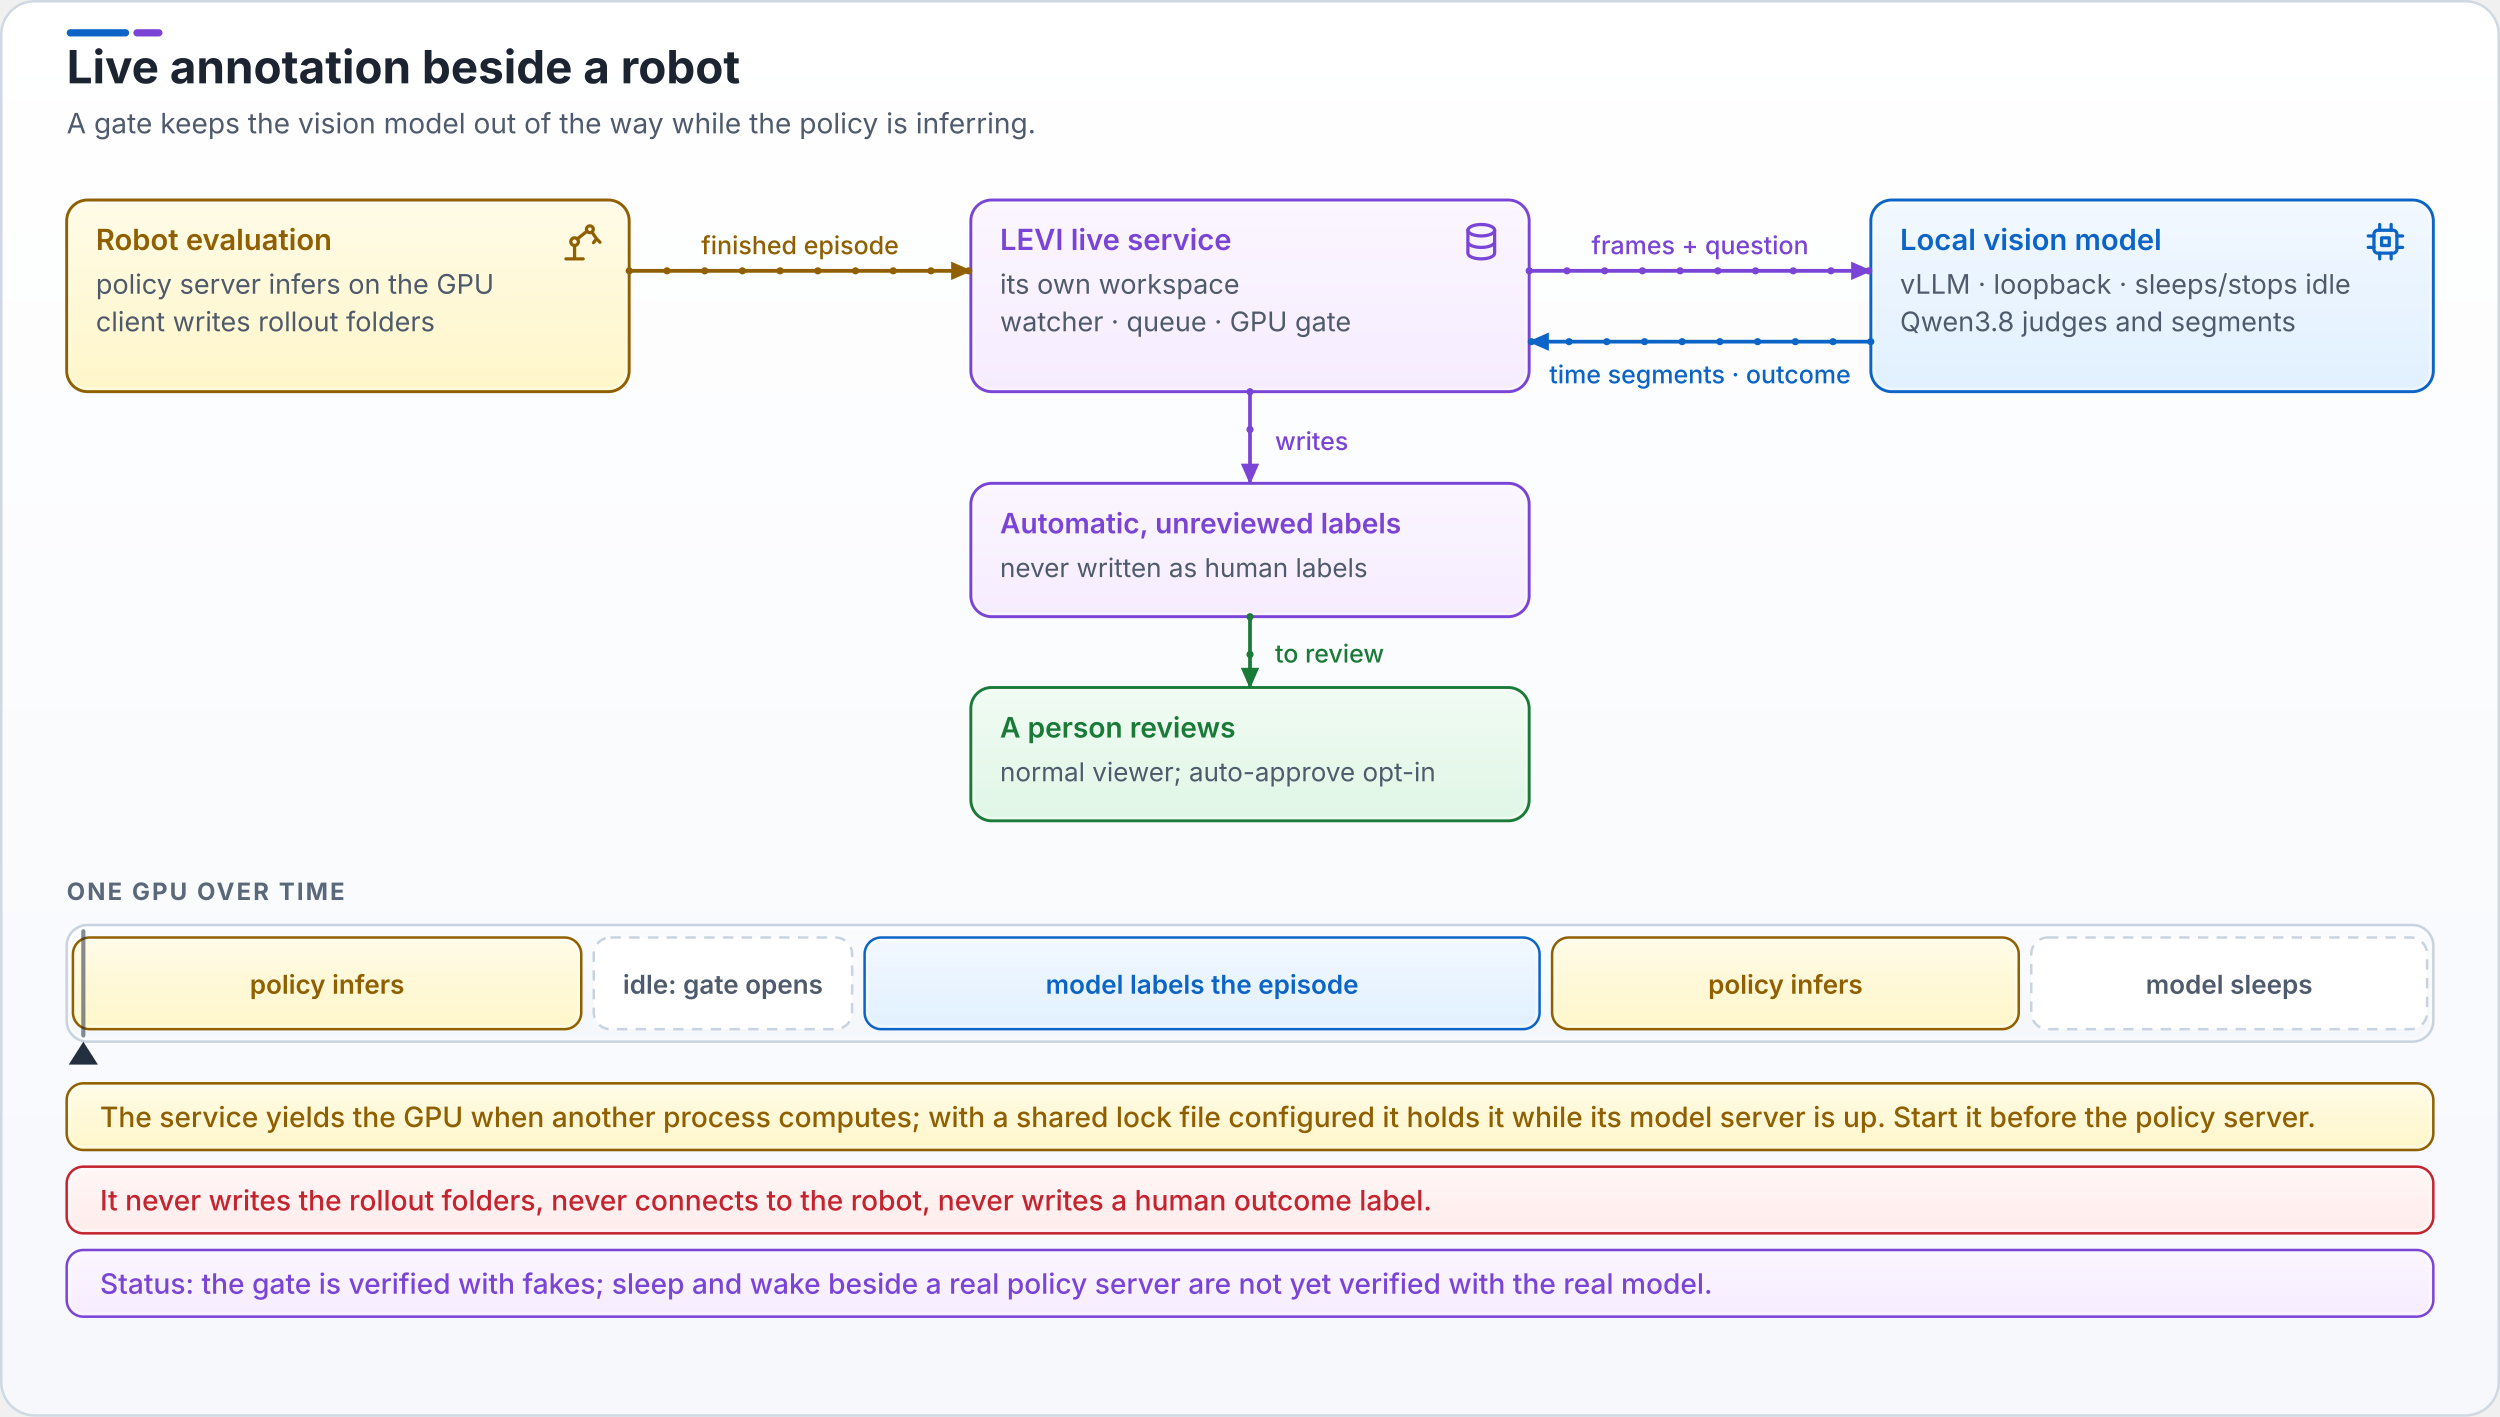
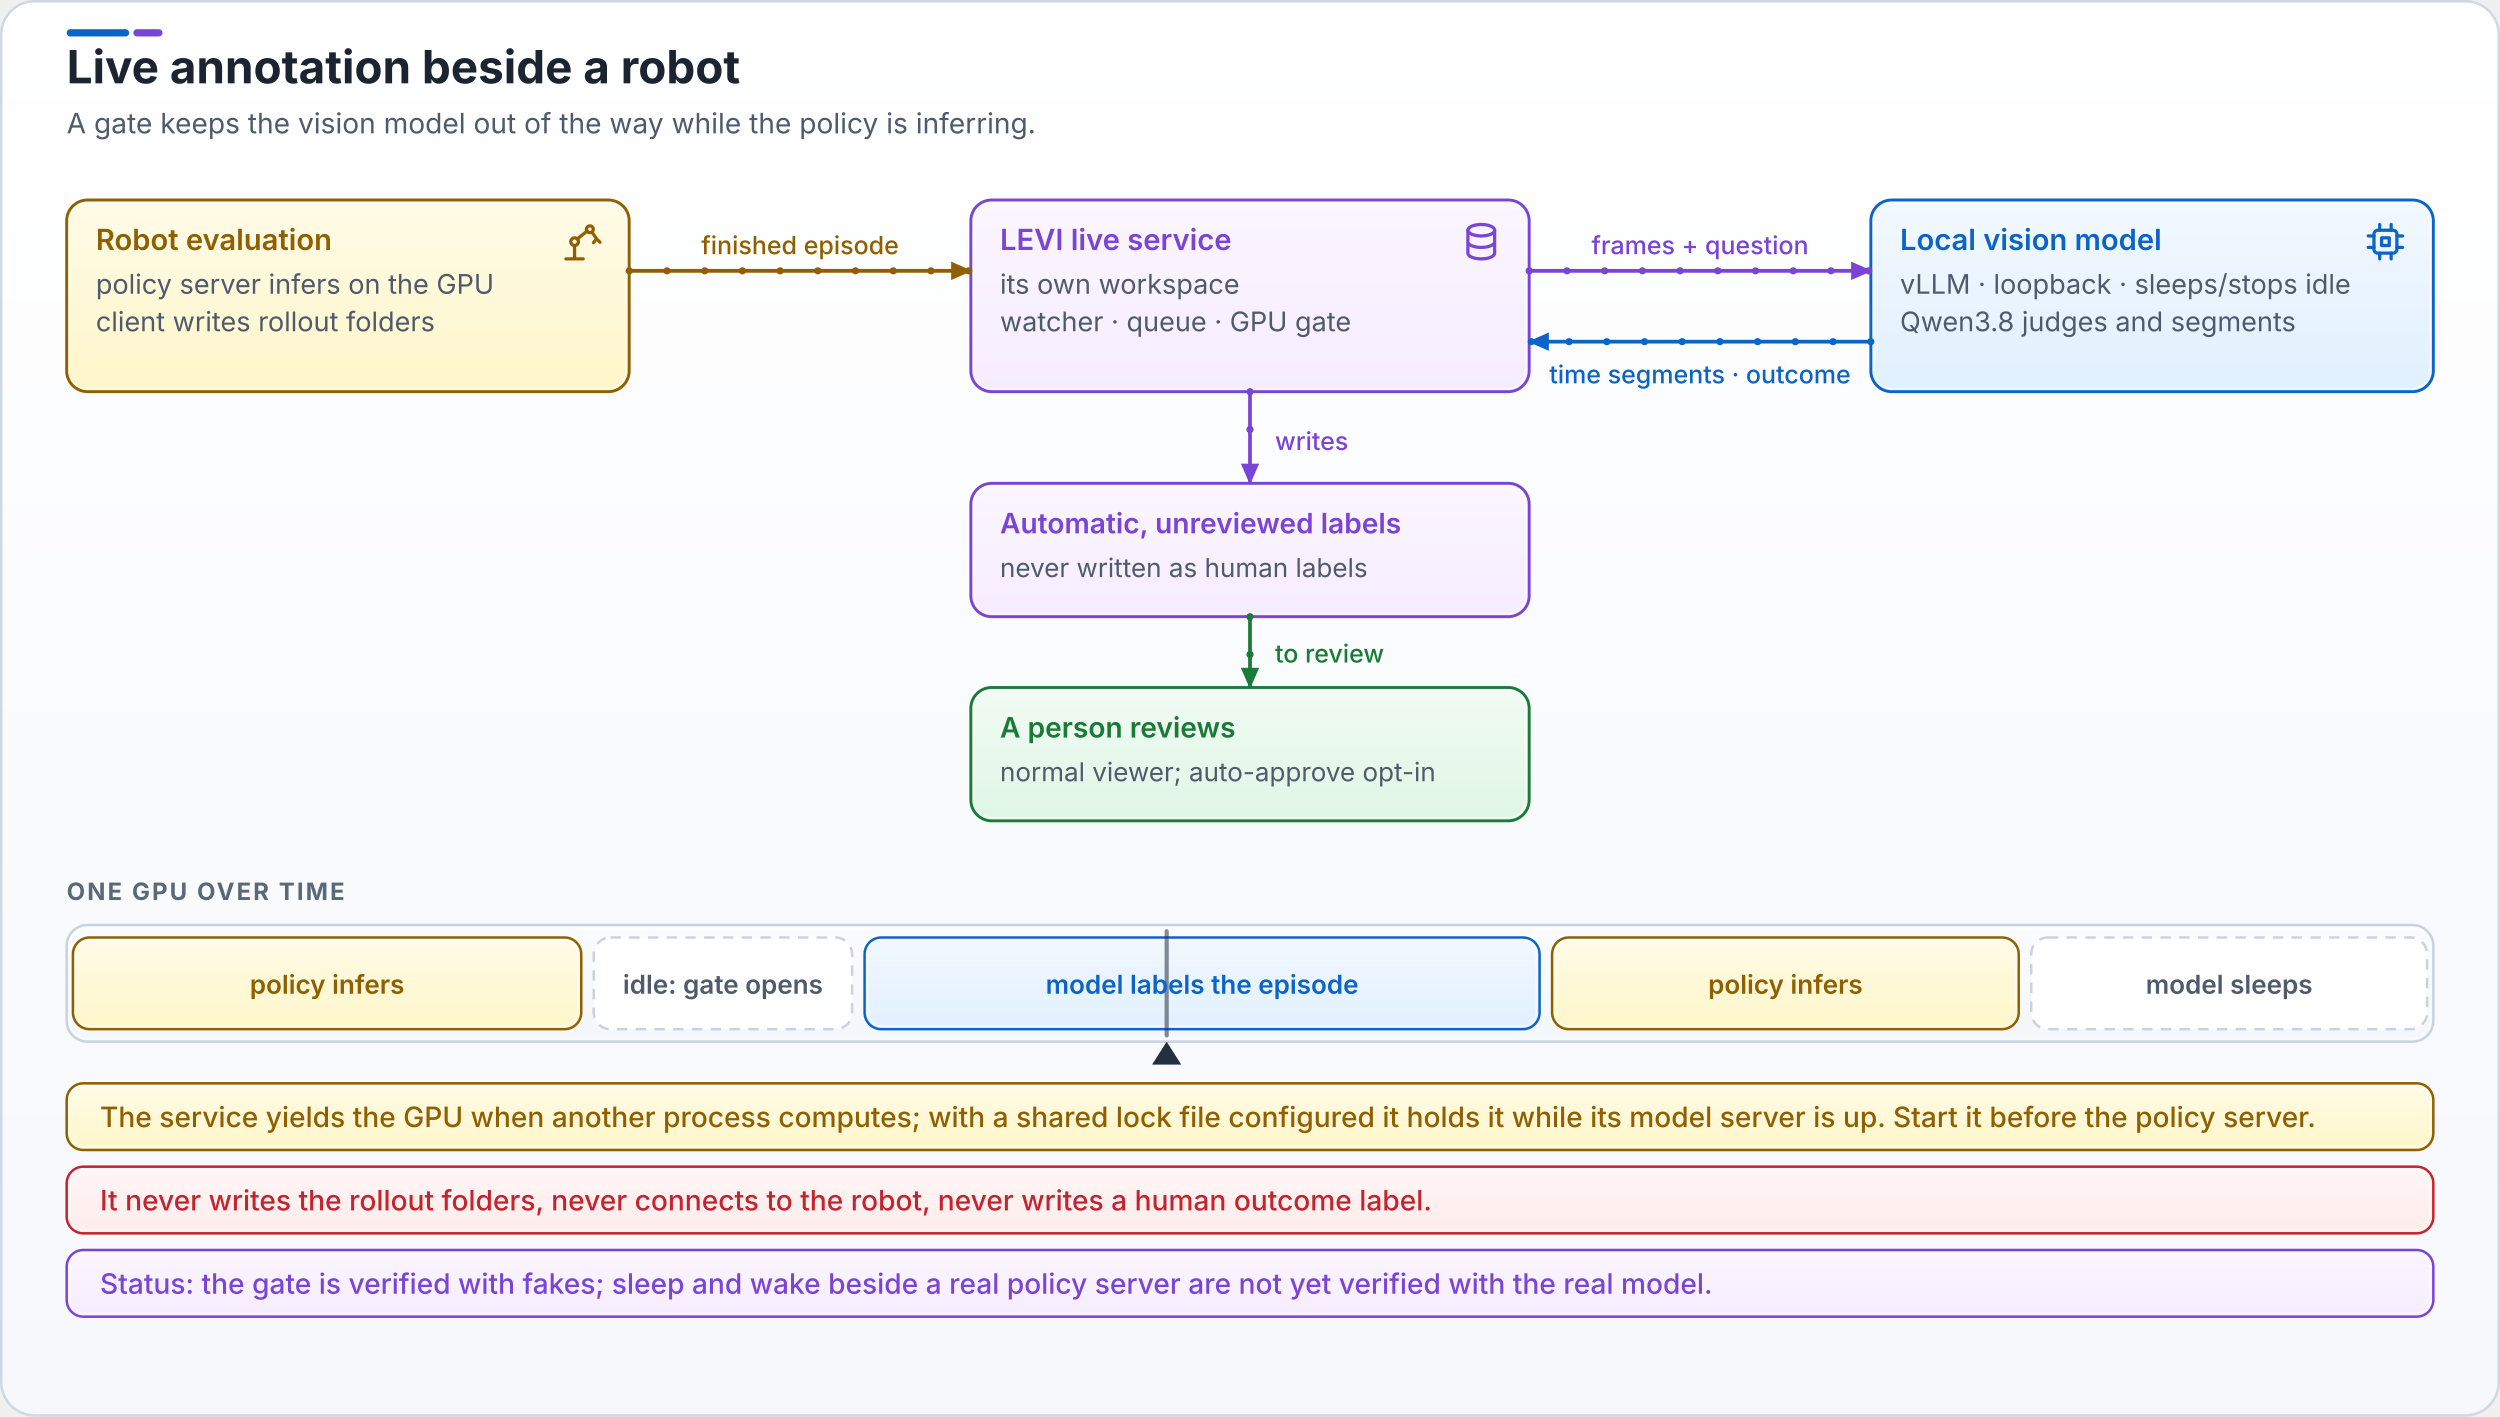
<svg xmlns="http://www.w3.org/2000/svg" viewBox="0 0 1200 680" width="1200" height="680" role="img" aria-labelledby="t d">
  <defs>
-     <style>@keyframes flow{to{stroke-dashoffset:-18}}@keyframes now{from{transform:translateX(0)}to{transform:translateX(1120px)}}@keyframes guard{0%,100%{opacity:.3}50%{opacity:.9}}.flow{animation:flow 3s linear infinite}.now{animation:now 12s linear infinite}.guard{opacity:.6;animation:guard 5s ease-in-out infinite}@media (prefers-reduced-motion: reduce) { * { animation: none !important; } }</style>
+     <style>@keyframes flow{to{stroke-dashoffset:-18}}.flow{animation:flow 3s linear infinite}@keyframes now{from{transform:translateX(0)}to{transform:translateX(1120px)}}.now{animation:now 12s linear infinite;animation-delay:-5.571s}@media (prefers-reduced-motion: reduce) { * { animation: none !important; } }</style>
    <marker id="a_gate" viewBox="0 0 10 10" refX="8.5" refY="5" markerWidth="7" markerHeight="7" orient="auto">
      <path d="M1 1.5 L9 5 L1 8.5 Z" fill="#8f5f00" />
    </marker>
    <marker id="a_model" viewBox="0 0 10 10" refX="8.5" refY="5" markerWidth="7" markerHeight="7" orient="auto">
      <path d="M1 1.5 L9 5 L1 8.5 Z" fill="#0b64c6" />
    </marker>
    <marker id="a_person" viewBox="0 0 10 10" refX="8.5" refY="5" markerWidth="7" markerHeight="7" orient="auto">
      <path d="M1 1.5 L9 5 L1 8.5 Z" fill="#1a7a38" />
    </marker>
    <marker id="a_system" viewBox="0 0 10 10" refX="8.5" refY="5" markerWidth="7" markerHeight="7" orient="auto">
      <path d="M1 1.5 L9 5 L1 8.5 Z" fill="#7a45d6" />
    </marker>
    <linearGradient id="g_box" x1="0" y1="0" x2="0" y2="1">
      <stop offset="0" stop-color="#fafbfd" />
      <stop offset="1" stop-color="#f4f7fb" />
    </linearGradient>
    <linearGradient id="g_danger" x1="0" y1="0" x2="0" y2="1">
      <stop offset="0" stop-color="#fff6f6" />
      <stop offset="1" stop-color="#ffeceb" />
    </linearGradient>
    <linearGradient id="g_gate" x1="0" y1="0" x2="0" y2="1">
      <stop offset="0" stop-color="#fffbe7" />
      <stop offset="1" stop-color="#fff6c9" />
    </linearGradient>
    <linearGradient id="g_model" x1="0" y1="0" x2="0" y2="1">
      <stop offset="0" stop-color="#f2f8ff" />
      <stop offset="1" stop-color="#e1f0ff" />
    </linearGradient>
    <linearGradient id="g_person" x1="0" y1="0" x2="0" y2="1">
      <stop offset="0" stop-color="#f1fbf3" />
      <stop offset="1" stop-color="#dff6e5" />
    </linearGradient>
    <linearGradient id="g_system" x1="0" y1="0" x2="0" y2="1">
      <stop offset="0" stop-color="#fbf6ff" />
      <stop offset="1" stop-color="#f6ecff" />
    </linearGradient>
    <linearGradient id="g_panel" x1="0" y1="0" x2="0" y2="1">
      <stop offset="0" stop-color="#ffffff" />
      <stop offset="1" stop-color="#f6f8fc" />
    </linearGradient>
  </defs>
  <rect x="0.6" y="0.6" width="1198.8" height="678.8" rx="16" fill="url(#g_panel)" stroke="#cfd8e3" stroke-width="1.2" />
  <rect x="32" y="14" width="30" height="3.5" rx="1.75" fill="#0b64c6" />
  <rect x="64" y="14" width="14" height="3.5" rx="1.75" fill="#7a45d6" />
  <text x="32" y="40" font-family="Inter, -apple-system, 'Segoe UI', Roboto, 'Noto Sans', Helvetica, Arial, sans-serif" font-size="22" font-weight="700" text-anchor="start" fill="#1b2430">Live annotation beside a robot</text>
  <text x="32" y="64" font-family="Inter, -apple-system, 'Segoe UI', Roboto, 'Noto Sans', Helvetica, Arial, sans-serif" font-size="13.5" font-weight="400" text-anchor="start" fill="#4f5b6c">A gate keeps the vision model out of the way while the policy is inferring.</text>
  <rect x="32" y="96" width="270" height="92" rx="10" fill="url(#g_gate)" stroke="#8f5f00" stroke-width="1.4" />
  <rect x="33.5" y="97.5" width="267" height="89" rx="8.5" fill="none" stroke="#ffffff" stroke-opacity="0.425" stroke-width="1" />
  <text x="46" y="120" font-family="Inter, -apple-system, 'Segoe UI', Roboto, 'Noto Sans', Helvetica, Arial, sans-serif" font-size="14" font-weight="600" text-anchor="start" fill="#8f5f00">Robot evaluation</text>
  <text x="46" y="141" font-family="Inter, -apple-system, 'Segoe UI', Roboto, 'Noto Sans', Helvetica, Arial, sans-serif" font-size="13" font-weight="400" text-anchor="start" fill="#4f5b6c">policy server infers on the GPU</text>
  <text x="46" y="159" font-family="Inter, -apple-system, 'Segoe UI', Roboto, 'Noto Sans', Helvetica, Arial, sans-serif" font-size="13" font-weight="400" text-anchor="start" fill="#4f5b6c">client writes rollout folders</text>
  <g transform="translate(268 105) scale(0.917)" fill="none" stroke="#8f5f00" stroke-width="1.7" stroke-linecap="round" stroke-linejoin="round">
    <path d="M4 21h9 M8.5 21v-7" />
    <circle cx="8.5" cy="12" r="2" />
    <path d="M10 10.5 15 6.5" />
    <circle cx="16.5" cy="5.5" r="1.8" />
    <path d="M17.6 7 20 10.5 M20 10.5l-1.6 2 M20 10.5l1.8 1.8" />
  </g>
  <rect x="466" y="96" width="268" height="92" rx="10" fill="url(#g_system)" stroke="#7a45d6" stroke-width="1.4" />
  <rect x="467.5" y="97.5" width="265" height="89" rx="8.5" fill="none" stroke="#ffffff" stroke-opacity="0.425" stroke-width="1" />
  <text x="480" y="120" font-family="Inter, -apple-system, 'Segoe UI', Roboto, 'Noto Sans', Helvetica, Arial, sans-serif" font-size="14" font-weight="600" text-anchor="start" fill="#7a45d6">LEVI live service</text>
  <text x="480" y="141" font-family="Inter, -apple-system, 'Segoe UI', Roboto, 'Noto Sans', Helvetica, Arial, sans-serif" font-size="13" font-weight="400" text-anchor="start" fill="#4f5b6c">its own workspace</text>
  <text x="480" y="159" font-family="Inter, -apple-system, 'Segoe UI', Roboto, 'Noto Sans', Helvetica, Arial, sans-serif" font-size="13" font-weight="400" text-anchor="start" fill="#4f5b6c">watcher · queue · GPU gate</text>
  <g transform="translate(700 105) scale(0.917)" fill="none" stroke="#7a45d6" stroke-width="1.7" stroke-linecap="round" stroke-linejoin="round">
    <ellipse cx="12" cy="6" rx="7" ry="3" />
    <path d="M5 6v12c0 1.7 3.1 3 7 3s7-1.3 7-3V6 M5 12c0 1.7 3.1 3 7 3s7-1.3 7-3" />
  </g>
  <rect x="898" y="96" width="270" height="92" rx="10" fill="url(#g_model)" stroke="#0b64c6" stroke-width="1.4" />
  <rect x="899.5" y="97.5" width="267" height="89" rx="8.5" fill="none" stroke="#ffffff" stroke-opacity="0.425" stroke-width="1" />
  <text x="912" y="120" font-family="Inter, -apple-system, 'Segoe UI', Roboto, 'Noto Sans', Helvetica, Arial, sans-serif" font-size="14" font-weight="600" text-anchor="start" fill="#0b64c6">Local vision model</text>
  <text x="912" y="141" font-family="Inter, -apple-system, 'Segoe UI', Roboto, 'Noto Sans', Helvetica, Arial, sans-serif" font-size="13" font-weight="400" text-anchor="start" fill="#4f5b6c">vLLM · loopback · sleeps/stops idle</text>
  <text x="912" y="159" font-family="Inter, -apple-system, 'Segoe UI', Roboto, 'Noto Sans', Helvetica, Arial, sans-serif" font-size="13" font-weight="400" text-anchor="start" fill="#4f5b6c">Qwen3.8 judges and segments</text>
  <g transform="translate(1134 105) scale(0.917)" fill="none" stroke="#0b64c6" stroke-width="1.7" stroke-linecap="round" stroke-linejoin="round">
    <rect x="6" y="6" width="12" height="12" rx="2" />
    <rect x="10" y="10" width="4" height="4" />
    <path d="M9 3v3 M15 3v3 M9 18v3 M15 18v3 M3 9h3 M3 15h3 M18 9h3 M18 15h3" />
  </g>
  <path d="M302 130 L466 130" fill="none" stroke="#8f5f00" stroke-width="1.8" stroke-linejoin="round" marker-end="url(#a_gate)" />
  <path class="flow" d="M302 130 L466 130" fill="none" stroke="#8f5f00" stroke-width="3.4" stroke-linecap="round" stroke-linejoin="round" stroke-dasharray="0.1 18" />
  <text x="384" y="122" font-family="Inter, -apple-system, 'Segoe UI', Roboto, 'Noto Sans', Helvetica, Arial, sans-serif" font-size="12" font-weight="500" text-anchor="middle" fill="#8f5f00">finished episode</text>
  <path d="M734 130 L898 130" fill="none" stroke="#7a45d6" stroke-width="1.8" stroke-linejoin="round" marker-end="url(#a_system)" />
  <path class="flow" d="M734 130 L898 130" fill="none" stroke="#7a45d6" stroke-width="3.4" stroke-linecap="round" stroke-linejoin="round" stroke-dasharray="0.1 18" />
  <text x="816" y="122" font-family="Inter, -apple-system, 'Segoe UI', Roboto, 'Noto Sans', Helvetica, Arial, sans-serif" font-size="12" font-weight="500" text-anchor="middle" fill="#7a45d6">frames + question</text>
  <path d="M898 164 L734 164" fill="none" stroke="#0b64c6" stroke-width="1.8" stroke-linejoin="round" marker-end="url(#a_model)" />
  <path class="flow" d="M898 164 L734 164" fill="none" stroke="#0b64c6" stroke-width="3.4" stroke-linecap="round" stroke-linejoin="round" stroke-dasharray="0.1 18" />
  <text x="816" y="184" font-family="Inter, -apple-system, 'Segoe UI', Roboto, 'Noto Sans', Helvetica, Arial, sans-serif" font-size="12" font-weight="500" text-anchor="middle" fill="#0b64c6">time segments · outcome</text>
  <rect x="466" y="232" width="268" height="64" rx="10" fill="url(#g_system)" stroke="#7a45d6" stroke-width="1.4" />
  <rect x="467.5" y="233.5" width="265" height="61" rx="8.5" fill="none" stroke="#ffffff" stroke-opacity="0.425" stroke-width="1" />
  <text x="480" y="256" font-family="Inter, -apple-system, 'Segoe UI', Roboto, 'Noto Sans', Helvetica, Arial, sans-serif" font-size="13.5" font-weight="600" text-anchor="start" fill="#7a45d6">Automatic, unreviewed labels</text>
  <text x="480" y="277" font-family="Inter, -apple-system, 'Segoe UI', Roboto, 'Noto Sans', Helvetica, Arial, sans-serif" font-size="12.5" font-weight="400" text-anchor="start" fill="#4f5b6c">never written as human labels</text>
  <path d="M600 188 L600 232" fill="none" stroke="#7a45d6" stroke-width="1.8" stroke-linejoin="round" marker-end="url(#a_system)" />
  <path class="flow" d="M600 188 L600 232" fill="none" stroke="#7a45d6" stroke-width="3.4" stroke-linecap="round" stroke-linejoin="round" stroke-dasharray="0.1 18" />
  <text x="612" y="216" font-family="Inter, -apple-system, 'Segoe UI', Roboto, 'Noto Sans', Helvetica, Arial, sans-serif" font-size="12" font-weight="500" text-anchor="start" fill="#7a45d6">writes</text>
  <rect x="466" y="330" width="268" height="64" rx="10" fill="url(#g_person)" stroke="#1a7a38" stroke-width="1.4" />
  <rect x="467.5" y="331.5" width="265" height="61" rx="8.5" fill="none" stroke="#ffffff" stroke-opacity="0.425" stroke-width="1" />
  <text x="480" y="354" font-family="Inter, -apple-system, 'Segoe UI', Roboto, 'Noto Sans', Helvetica, Arial, sans-serif" font-size="13.5" font-weight="600" text-anchor="start" fill="#1a7a38">A person reviews</text>
  <text x="480" y="375" font-family="Inter, -apple-system, 'Segoe UI', Roboto, 'Noto Sans', Helvetica, Arial, sans-serif" font-size="12.5" font-weight="400" text-anchor="start" fill="#4f5b6c">normal viewer; auto-approve opt-in</text>
  <path d="M600 296 L600 330" fill="none" stroke="#1a7a38" stroke-width="1.8" stroke-linejoin="round" marker-end="url(#a_person)" />
  <path class="flow" d="M600 296 L600 330" fill="none" stroke="#1a7a38" stroke-width="3.4" stroke-linecap="round" stroke-linejoin="round" stroke-dasharray="0.1 18" />
  <text x="612" y="318" font-family="Inter, -apple-system, 'Segoe UI', Roboto, 'Noto Sans', Helvetica, Arial, sans-serif" font-size="12" font-weight="500" text-anchor="start" fill="#1a7a38">to review</text>
  <text x="32" y="432" font-family="Inter, -apple-system, 'Segoe UI', Roboto, 'Noto Sans', Helvetica, Arial, sans-serif" font-size="11.5" font-weight="700" text-anchor="start" fill="#5b687a" letter-spacing="1">ONE GPU OVER TIME</text>
  <rect x="32" y="444" width="1136" height="56" rx="10" fill="url(#g_box)" stroke="#c9d3df" stroke-width="1.2" />
  <rect x="33.5" y="445.5" width="1133" height="53" rx="8.5" fill="none" stroke="#ffffff" stroke-opacity="0.425" stroke-width="1" />
  <rect x="35" y="450" width="244" height="44" rx="8" fill="url(#g_gate)" stroke="#8f5f00" stroke-width="1.2" />
  <rect x="36.5" y="451.5" width="241" height="41" rx="6.5" fill="none" stroke="#ffffff" stroke-opacity="0.425" stroke-width="1" />
  <rect x="285" y="450" width="124" height="44" rx="8" fill="#ffffff" stroke="#c9d3df" stroke-width="1.2" stroke-dasharray="5 4" />
  <rect x="415" y="450" width="324" height="44" rx="8" fill="url(#g_model)" stroke="#0b64c6" stroke-width="1.2" />
  <rect x="416.5" y="451.5" width="321" height="41" rx="6.5" fill="none" stroke="#ffffff" stroke-opacity="0.425" stroke-width="1" />
  <rect x="745" y="450" width="224" height="44" rx="8" fill="url(#g_gate)" stroke="#8f5f00" stroke-width="1.2" />
  <rect x="746.5" y="451.5" width="221" height="41" rx="6.5" fill="none" stroke="#ffffff" stroke-opacity="0.425" stroke-width="1" />
  <rect x="975" y="450" width="190" height="44" rx="8" fill="#ffffff" stroke="#c9d3df" stroke-width="1.2" stroke-dasharray="5 4" />
-   <g class="now">
+   <g class="now" transform="translate(520 0)">
    <rect x="39" y="446" width="2" height="52" rx="1" fill="#243040" fill-opacity="0.55" />
    <path d="M33 511 L47 511 L40 500 Z" fill="#243040" />
  </g>
  <text x="157.0" y="477" font-family="Inter, -apple-system, 'Segoe UI', Roboto, 'Noto Sans', Helvetica, Arial, sans-serif" font-size="12.5" font-weight="600" text-anchor="middle" fill="#8f5f00">policy infers</text>
  <text x="347.0" y="477" font-family="Inter, -apple-system, 'Segoe UI', Roboto, 'Noto Sans', Helvetica, Arial, sans-serif" font-size="12.5" font-weight="600" text-anchor="middle" fill="#4f5b6c">idle: gate opens</text>
  <text x="577.0" y="477" font-family="Inter, -apple-system, 'Segoe UI', Roboto, 'Noto Sans', Helvetica, Arial, sans-serif" font-size="12.5" font-weight="600" text-anchor="middle" fill="#0b64c6">model labels the episode</text>
  <text x="857.0" y="477" font-family="Inter, -apple-system, 'Segoe UI', Roboto, 'Noto Sans', Helvetica, Arial, sans-serif" font-size="12.5" font-weight="600" text-anchor="middle" fill="#8f5f00">policy infers</text>
  <text x="1070.0" y="477" font-family="Inter, -apple-system, 'Segoe UI', Roboto, 'Noto Sans', Helvetica, Arial, sans-serif" font-size="12.5" font-weight="600" text-anchor="middle" fill="#4f5b6c">model sleeps</text>
  <rect x="32" y="520" width="1136" height="32" rx="8" fill="url(#g_gate)" stroke="#8f5f00" stroke-width="1.2" />
  <rect x="33.5" y="521.5" width="1133" height="29" rx="6.5" fill="none" stroke="#ffffff" stroke-opacity="0.425" stroke-width="1" />
  <text x="48" y="541" font-family="Inter, -apple-system, 'Segoe UI', Roboto, 'Noto Sans', Helvetica, Arial, sans-serif" font-size="13.5" font-weight="500" text-anchor="start" fill="#8f5f00">The service yields the GPU when another process computes; with a shared lock file configured it holds it while its model server is up. Start it before the policy server.</text>
  <rect x="32" y="560" width="1136" height="32" rx="8" fill="url(#g_danger)" stroke="#c4242f" stroke-width="1.2" />
  <rect x="33.5" y="561.5" width="1133" height="29" rx="6.5" fill="none" stroke="#ffffff" stroke-opacity="0.425" stroke-width="1" />
  <text x="48" y="581" font-family="Inter, -apple-system, 'Segoe UI', Roboto, 'Noto Sans', Helvetica, Arial, sans-serif" font-size="13.5" font-weight="500" text-anchor="start" fill="#c4242f">It never writes the rollout folders, never connects to the robot, never writes a human outcome label.</text>
  <rect x="32" y="600" width="1136" height="32" rx="8" fill="url(#g_system)" stroke="#7a45d6" stroke-width="1.2" />
  <rect x="33.5" y="601.5" width="1133" height="29" rx="6.5" fill="none" stroke="#ffffff" stroke-opacity="0.425" stroke-width="1" />
  <text x="48" y="621" font-family="Inter, -apple-system, 'Segoe UI', Roboto, 'Noto Sans', Helvetica, Arial, sans-serif" font-size="13.5" font-weight="500" text-anchor="start" fill="#7a45d6">Status: the gate is verified with fakes; sleep and wake beside a real policy server are not yet verified with the real model.</text>
</svg>
